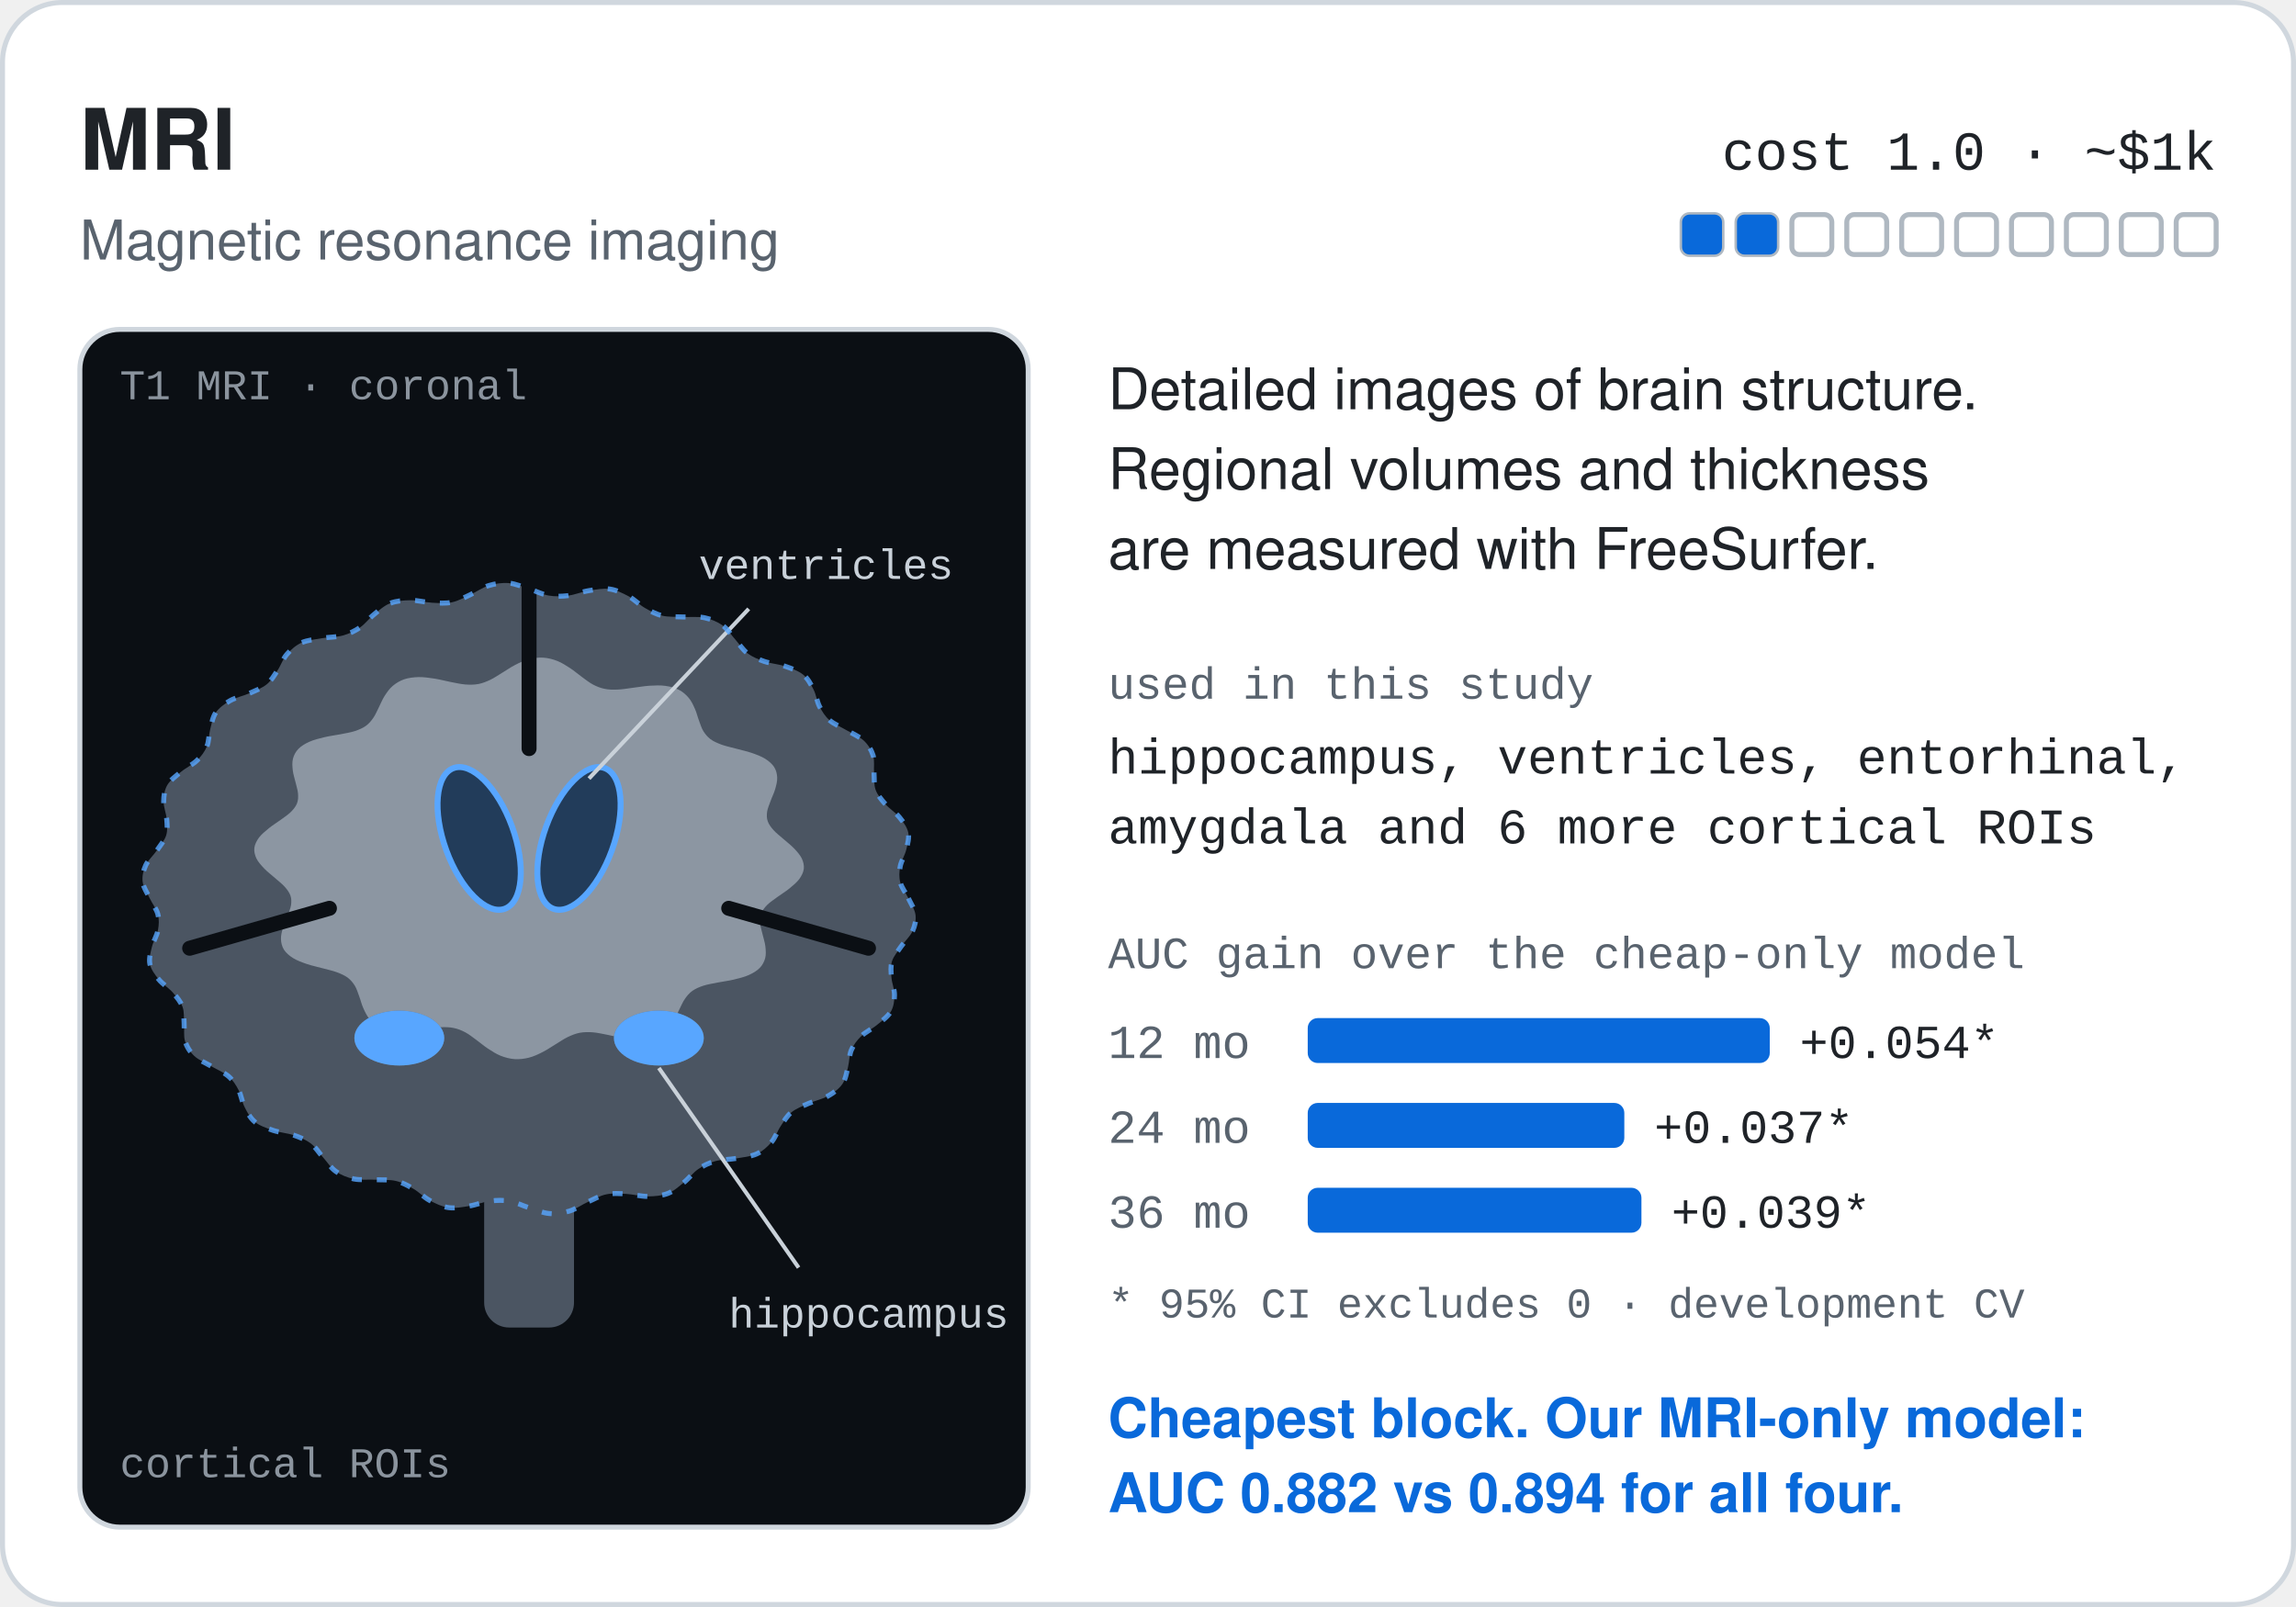
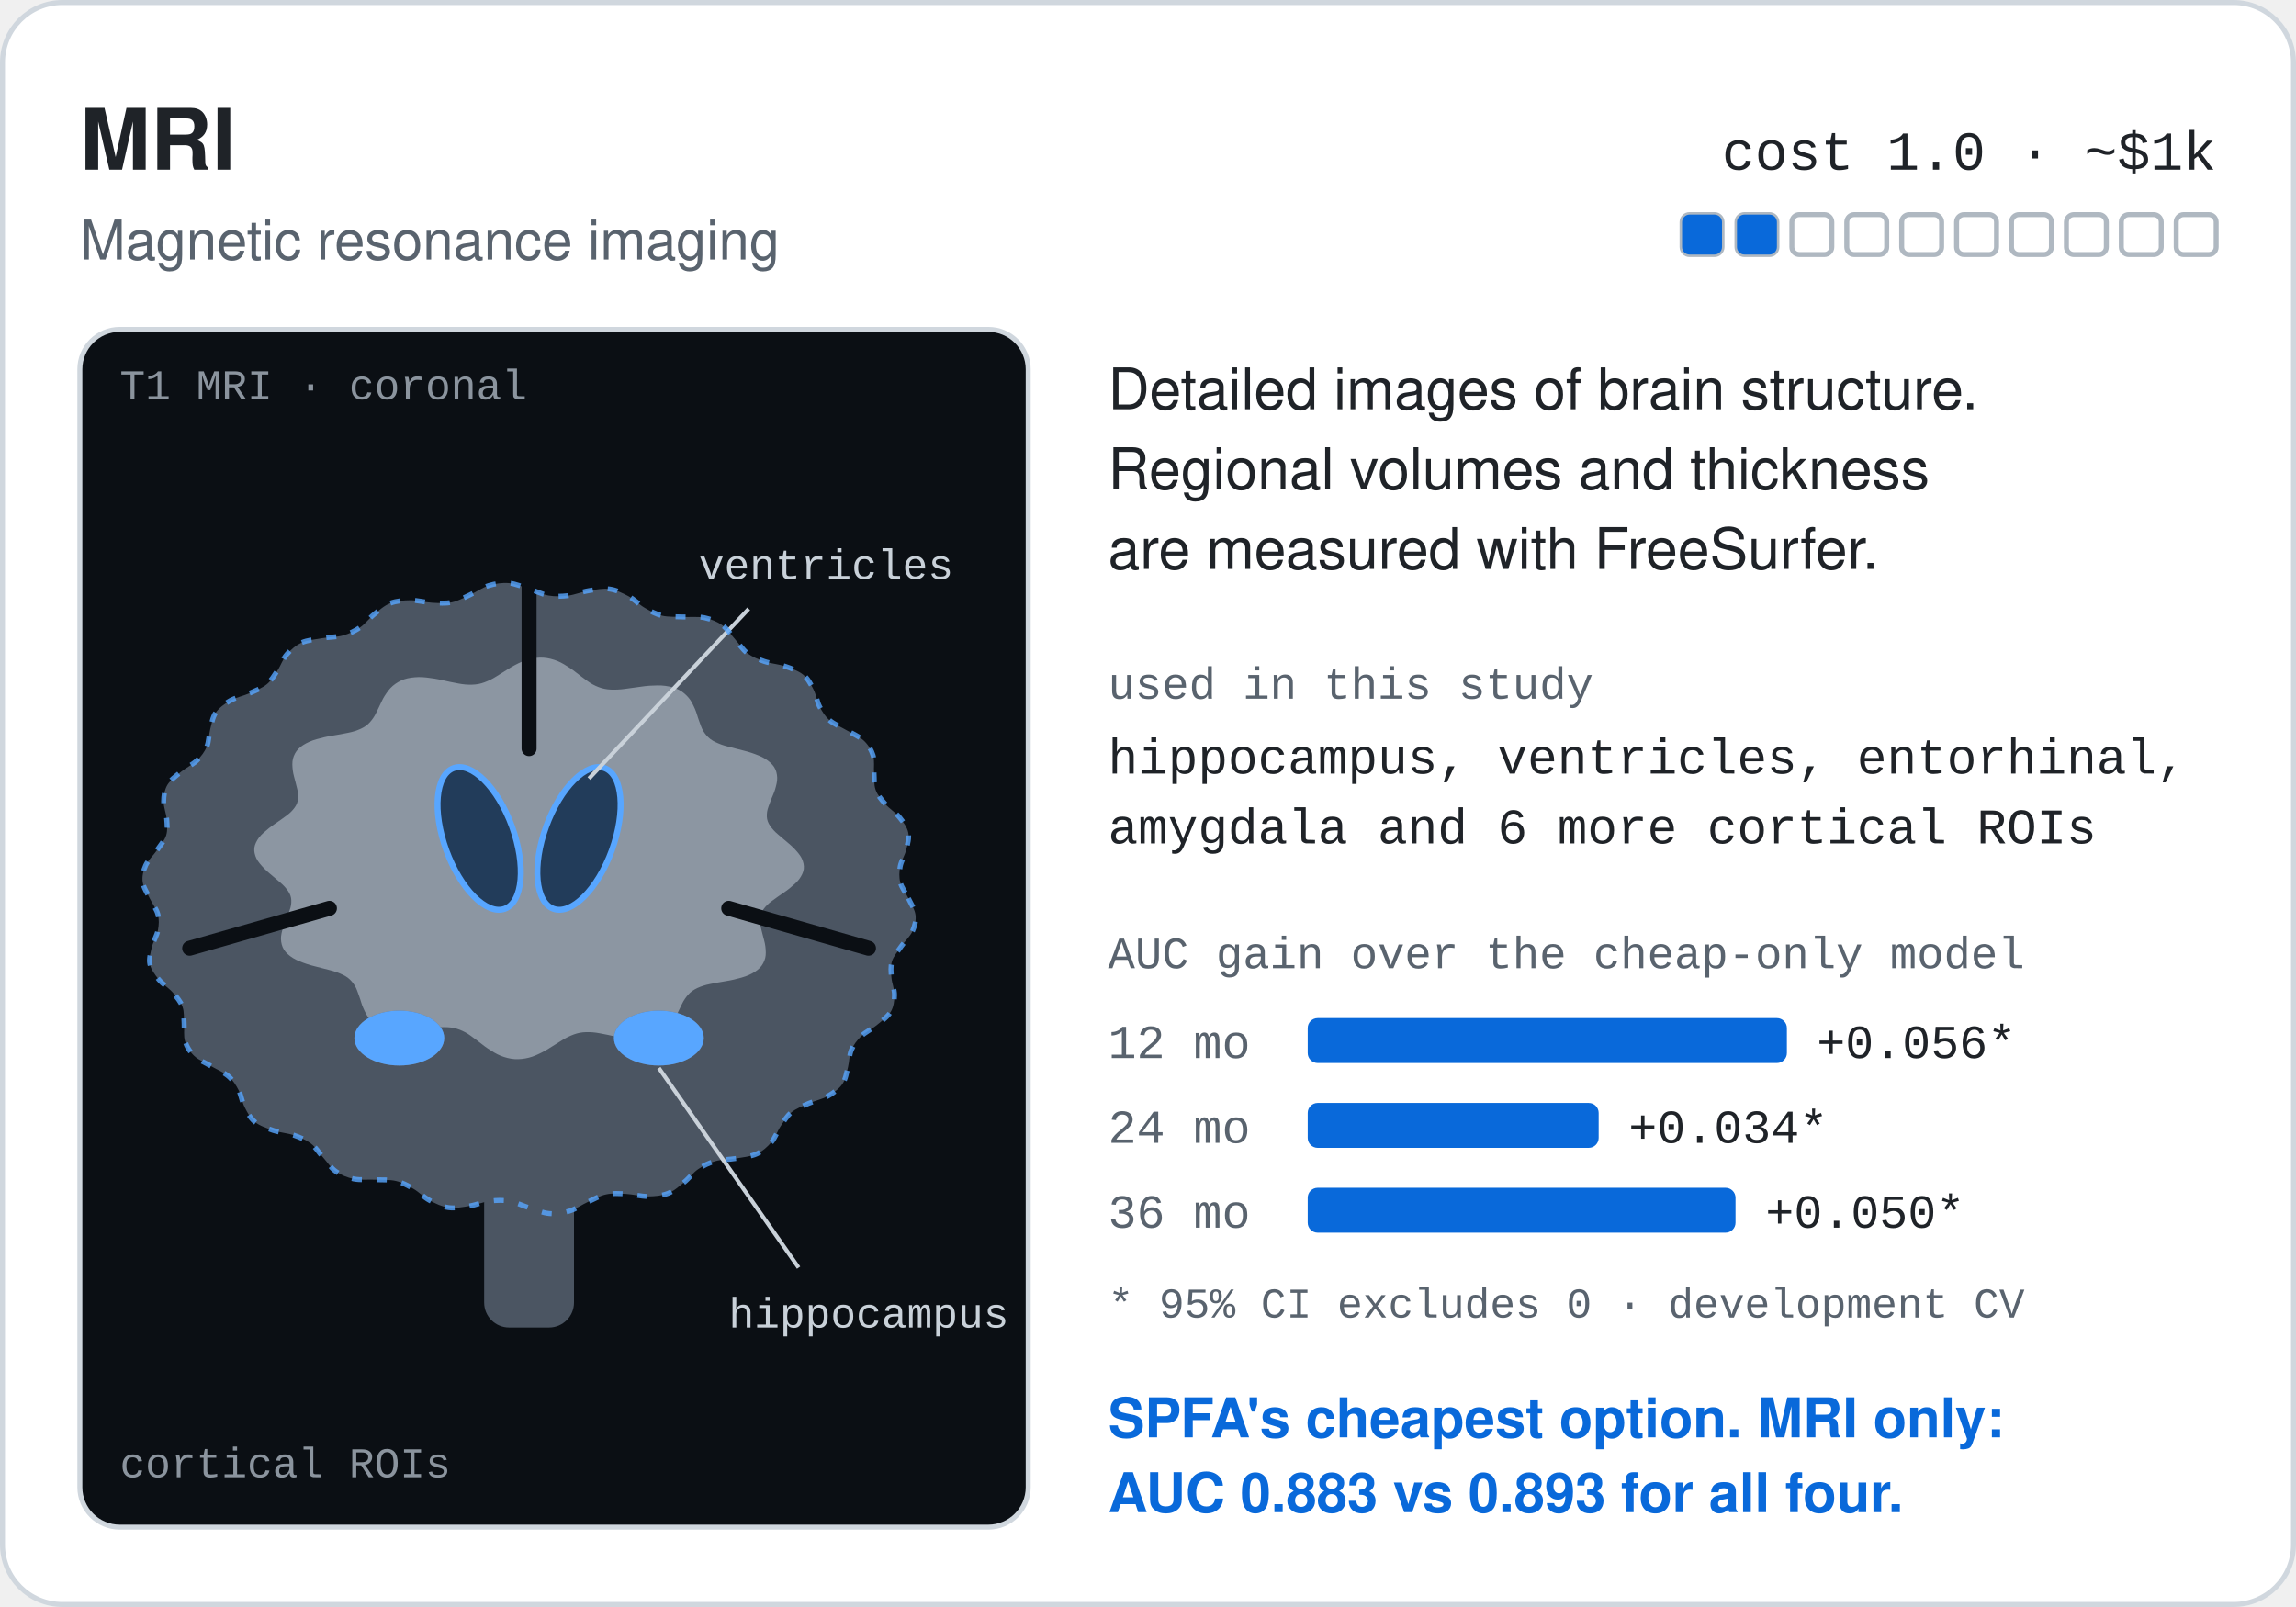
<svg xmlns="http://www.w3.org/2000/svg" width="460" height="322" viewBox="0 0 460 322" role="img" aria-labelledby="t d">
  <style>.s{font-family:-apple-system,BlinkMacSystemFont,"Segoe UI",Helvetica,Arial,sans-serif}.m{font-family:ui-monospace,SFMono-Regular,"SF Mono",Menlo,Consolas,"Liberation Mono",monospace}@media (prefers-reduced-motion:no-preference){@keyframes a0k{0%{opacity:0;transform:scale(.2)}3%{opacity:0;transform:scale(.2)}5%{opacity:1;transform:scale(1)}92%{opacity:1;transform:scale(1)}95%{opacity:0;transform:scale(1)}100%{opacity:0;transform:scale(.2)}}.a0{animation:a0k 10s cubic-bezier(.22,.8,.24,1) infinite;transform-box:fill-box;transform-origin:center}@keyframes a1k{0%{opacity:0;transform:scale(.2)}4.2%{opacity:0;transform:scale(.2)}6.2%{opacity:1;transform:scale(1)}92%{opacity:1;transform:scale(1)}95%{opacity:0;transform:scale(1)}100%{opacity:0;transform:scale(.2)}}.a1{animation:a1k 10s cubic-bezier(.22,.8,.24,1) infinite;transform-box:fill-box;transform-origin:center}@keyframes a2k{0%{opacity:1;transform:scaleY(1)}2%{opacity:1;transform:scaleY(1)}24%{opacity:1;transform:scaleY(0)}90%{opacity:1;transform:scaleY(0)}90.1%{opacity:0;transform:scaleY(1)}95%{opacity:1;transform:scaleY(1)}100%{opacity:1;transform:scaleY(1)}}.a2{animation:a2k 10s linear infinite;transform-box:fill-box;transform-origin:center bottom}@keyframes a3k{0%{opacity:0;transform:translateY(0)}2%{opacity:1;transform:translateY(0)}24%{opacity:1;transform:translateY(212px)}25%{opacity:0;transform:translateY(212px)}100%{opacity:0}}.a3{animation:a3k 10s linear infinite}@keyframes a4k{0%{opacity:0}30%{opacity:0}34%{opacity:1}92%{opacity:1}95%{opacity:0}100%{opacity:0}}.a4{animation:a4k 10s cubic-bezier(.22,.8,.24,1) infinite}@keyframes a5k{0%{opacity:0}36%{opacity:0}40%{opacity:1}92%{opacity:1}95%{opacity:0}100%{opacity:0}}.a5{animation:a5k 10s cubic-bezier(.22,.8,.24,1) infinite}@keyframes a6k{0%{opacity:0}42%{opacity:0}46%{opacity:1}92%{opacity:1}95%{opacity:0}100%{opacity:0}}.a6{animation:a6k 10s cubic-bezier(.22,.8,.24,1) infinite}@keyframes a7k{0%{transform:scaleX(0);opacity:1}18%{transform:scaleX(0);opacity:1}23%{transform:scaleX(1);opacity:1}92%{transform:scaleX(1);opacity:1}95%{transform:scaleX(1);opacity:0}100%{transform:scaleX(0);opacity:0}}.a7{animation:a7k 10s cubic-bezier(.22,.8,.24,1) infinite;transform-box:fill-box;transform-origin:left center}@keyframes a8k{0%{opacity:0}21%{opacity:0}24%{opacity:1}92%{opacity:1}95%{opacity:0}100%{opacity:0}}.a8{animation:a8k 10s cubic-bezier(.22,.8,.24,1) infinite}@keyframes a9k{0%{transform:scaleX(0);opacity:1}21%{transform:scaleX(0);opacity:1}26%{transform:scaleX(1);opacity:1}92%{transform:scaleX(1);opacity:1}95%{transform:scaleX(1);opacity:0}100%{transform:scaleX(0);opacity:0}}.a9{animation:a9k 10s cubic-bezier(.22,.8,.24,1) infinite;transform-box:fill-box;transform-origin:left center}@keyframes a10k{0%{opacity:0}24%{opacity:0}27%{opacity:1}92%{opacity:1}95%{opacity:0}100%{opacity:0}}.a10{animation:a10k 10s cubic-bezier(.22,.8,.24,1) infinite}@keyframes a11k{0%{transform:scaleX(0);opacity:1}24%{transform:scaleX(0);opacity:1}29%{transform:scaleX(1);opacity:1}92%{transform:scaleX(1);opacity:1}95%{transform:scaleX(1);opacity:0}100%{transform:scaleX(0);opacity:0}}.a11{animation:a11k 10s cubic-bezier(.22,.8,.24,1) infinite;transform-box:fill-box;transform-origin:left center}@keyframes a12k{0%{opacity:0}27%{opacity:0}30%{opacity:1}92%{opacity:1}95%{opacity:0}100%{opacity:0}}.a12{animation:a12k 10s cubic-bezier(.22,.8,.24,1) infinite}@keyframes a13k{0%{opacity:0}40%{opacity:0}43%{opacity:1}92%{opacity:1}95%{opacity:0}100%{opacity:0}}.a13{animation:a13k 10s cubic-bezier(.22,.8,.24,1) infinite}@keyframes flow{0%{opacity:0;transform:translateY(0)}10%{opacity:.9}90%{opacity:.9}100%{opacity:0;transform:translateY(130px)}}.flow{animation:flow 2.4s linear infinite}}</style>
  <rect x=".5" y=".5" width="459" height="321" rx="12" fill="#ffffff" stroke="#d0d7de" />
  <defs>
    <radialGradient id="warm">
      <stop offset="0" stop-color="#ffdf5d" stop-opacity=".95" />
      <stop offset=".6" stop-color="#f0883e" stop-opacity=".8" />
      <stop offset="1" stop-color="#da3633" stop-opacity=".35" />
    </radialGradient>
    <radialGradient id="cool">
      <stop offset="0" stop-color="#388bfd" stop-opacity=".95" />
      <stop offset="1" stop-color="#388bfd" stop-opacity="0" />
    </radialGradient>
    <clipPath id="vw">
      <rect x="16" y="66" width="190" height="240" rx="8" />
    </clipPath>
  </defs>
  <text x="16" y="34" class="s" font-size="17" fill="#1f2328" text-anchor="start" font-weight="600">MRI</text>
  <text x="16" y="52" class="s" font-size="11" fill="#59636e" text-anchor="start">Magnetic resonance imaging</text>
  <text x="444" y="34" class="m" font-size="11" fill="#1f2328" text-anchor="end">cost 1.0 · ~$1k</text>
  <rect x="337" y="43" width="8" height="8" rx="1.5" fill="none" stroke="#afb8c1" />
  <rect class="a0" x="337" y="43" width="8" height="8" rx="1.5" fill="#0969da" />
  <rect x="348" y="43" width="8" height="8" rx="1.5" fill="none" stroke="#afb8c1" />
  <rect class="a1" x="348" y="43" width="8" height="8" rx="1.5" fill="#0969da" />
  <rect x="359" y="43" width="8" height="8" rx="1.5" fill="none" stroke="#afb8c1" />
  <rect x="370" y="43" width="8" height="8" rx="1.5" fill="none" stroke="#afb8c1" />
  <rect x="381" y="43" width="8" height="8" rx="1.5" fill="none" stroke="#afb8c1" />
  <rect x="392" y="43" width="8" height="8" rx="1.5" fill="none" stroke="#afb8c1" />
  <rect x="403" y="43" width="8" height="8" rx="1.5" fill="none" stroke="#afb8c1" />
  <rect x="414" y="43" width="8" height="8" rx="1.5" fill="none" stroke="#afb8c1" />
  <rect x="425" y="43" width="8" height="8" rx="1.5" fill="none" stroke="#afb8c1" />
  <rect x="436" y="43" width="8" height="8" rx="1.5" fill="none" stroke="#afb8c1" />
  <rect x="16" y="66" width="190" height="240" rx="8" fill="#0b0f14" stroke="#d0d7de" />
  <g clip-path="url(#vw)">
    <text x="24" y="80" class="m" font-size="8.5" fill="#8b949e" text-anchor="start">T1 MRI · coronal</text>
    <path d="M182 180C182.51 181.08 183.28 182.21 183.42 183.31C183.56 184.41 183.3 185.53 182.82 186.59C182.34 187.64 181.24 188.63 180.55 189.63C179.87 190.64 179.04 191.57 178.71 192.61C178.39 193.65 178.52 194.74 178.6 195.87C178.69 197 179.24 198.27 179.21 199.41C179.19 200.54 179.06 201.71 178.48 202.7C177.9 203.68 176.74 204.51 175.75 205.33C174.75 206.16 173.38 206.8 172.51 207.65C171.65 208.49 171 209.38 170.56 210.41C170.13 211.44 170.18 212.71 169.89 213.85C169.59 214.98 169.43 216.25 168.77 217.21C168.11 218.16 167.07 218.94 165.93 219.59C164.8 220.24 163.2 220.57 161.97 221.11C160.74 221.66 159.49 222.12 158.56 222.88C157.63 223.63 157.07 224.66 156.4 225.66C155.73 226.67 155.33 227.97 154.53 228.89C153.73 229.82 152.78 230.67 151.61 231.21C150.43 231.75 148.88 231.87 147.49 232.12C146.1 232.36 144.54 232.31 143.28 232.67C142.01 233.03 140.93 233.55 139.89 234.26C138.85 234.96 138.06 236.09 137.05 236.9C136.04 237.71 135.03 238.66 133.82 239.13C132.61 239.6 131.18 239.71 129.79 239.73C128.39 239.74 126.84 239.3 125.45 239.23C124.06 239.16 122.73 239.05 121.46 239.32C120.18 239.58 119.04 240.26 117.81 240.82C116.58 241.38 115.37 242.28 114.07 242.67C112.78 243.06 111.4 243.27 110.06 243.16C108.71 243.05 107.33 242.41 106 242C104.67 241.59 103.4 240.9 102.1 240.67C100.8 240.45 99.53 240.49 98.19 240.65C96.84 240.82 95.42 241.43 94.03 241.65C92.64 241.87 91.17 242.16 89.85 241.97C88.53 241.79 87.29 241.17 86.11 240.55C84.94 239.92 83.95 238.85 82.82 238.2C81.69 237.55 80.61 236.94 79.35 236.64C78.09 236.33 76.64 236.45 75.23 236.38C73.82 236.31 72.21 236.5 70.88 236.23C69.56 235.95 68.31 235.44 67.28 234.72C66.25 233.99 65.54 232.81 64.7 231.88C63.87 230.94 63.23 229.84 62.26 229.11C61.29 228.38 60.14 227.91 58.88 227.47C57.61 227.04 55.99 226.93 54.69 226.49C53.39 226.04 52.02 225.58 51.08 224.81C50.13 224.03 49.56 222.92 49.02 221.86C48.47 220.8 48.34 219.47 47.81 218.44C47.27 217.41 46.7 216.47 45.8 215.68C44.9 214.89 43.55 214.37 42.41 213.69C41.26 213.01 39.82 212.43 38.93 211.59C38.04 210.75 37.42 209.73 37.08 208.65C36.74 207.57 36.97 206.25 36.89 205.1C36.8 203.95 36.95 202.77 36.57 201.74C36.2 200.71 35.45 199.83 34.65 198.91C33.86 197.99 32.55 197.18 31.78 196.22C31.01 195.27 30.26 194.25 30.03 193.17C29.81 192.1 30.16 190.9 30.43 189.76C30.7 188.63 31.45 187.47 31.65 186.37C31.85 185.28 31.9 184.24 31.63 183.18C31.35 182.12 30.51 181.08 30 180C29.49 178.92 28.72 177.79 28.58 176.69C28.44 175.59 28.7 174.47 29.18 173.41C29.66 172.36 30.76 171.37 31.45 170.37C32.13 169.36 32.96 168.43 33.29 167.39C33.61 166.35 33.48 165.26 33.4 164.13C33.31 163 32.76 161.73 32.79 160.59C32.81 159.46 32.94 158.29 33.52 157.3C34.1 156.32 35.26 155.49 36.25 154.67C37.25 153.84 38.62 153.2 39.49 152.35C40.35 151.51 41 150.62 41.44 149.59C41.87 148.56 41.82 147.29 42.11 146.15C42.41 145.02 42.57 143.75 43.23 142.79C43.89 141.84 44.93 141.06 46.07 140.41C47.2 139.76 48.8 139.43 50.03 138.89C51.26 138.34 52.51 137.88 53.44 137.12C54.37 136.37 54.93 135.34 55.6 134.34C56.27 133.33 56.67 132.03 57.47 131.11C58.27 130.18 59.22 129.33 60.39 128.79C61.57 128.25 63.12 128.13 64.51 127.88C65.9 127.64 67.46 127.69 68.72 127.33C69.99 126.97 71.07 126.45 72.11 125.74C73.15 125.04 73.94 123.91 74.95 123.1C75.96 122.29 76.97 121.34 78.18 120.87C79.39 120.4 80.82 120.29 82.21 120.27C83.61 120.26 85.16 120.7 86.55 120.77C87.94 120.84 89.27 120.95 90.54 120.68C91.82 120.42 92.96 119.74 94.19 119.18C95.42 118.62 96.63 117.72 97.93 117.33C99.22 116.94 100.6 116.73 101.94 116.84C103.29 116.95 104.67 117.59 106 118C107.33 118.41 108.6 119.1 109.9 119.33C111.2 119.55 112.47 119.51 113.81 119.35C115.16 119.18 116.58 118.57 117.97 118.35C119.36 118.13 120.83 117.84 122.15 118.03C123.47 118.21 124.71 118.83 125.89 119.45C127.06 120.08 128.05 121.15 129.18 121.8C130.31 122.45 131.39 123.06 132.65 123.36C133.91 123.67 135.36 123.55 136.77 123.62C138.18 123.69 139.79 123.5 141.12 123.77C142.44 124.05 143.69 124.56 144.72 125.28C145.75 126.01 146.46 127.19 147.3 128.12C148.13 129.06 148.77 130.16 149.74 130.89C150.71 131.62 151.86 132.09 153.12 132.53C154.39 132.96 156.01 133.07 157.31 133.51C158.61 133.96 159.98 134.42 160.92 135.19C161.87 135.97 162.44 137.08 162.98 138.14C163.53 139.2 163.66 140.53 164.19 141.56C164.73 142.59 165.3 143.53 166.2 144.32C167.1 145.11 168.45 145.63 169.59 146.31C170.74 146.99 172.18 147.57 173.07 148.41C173.96 149.25 174.58 150.27 174.92 151.35C175.26 152.43 175.03 153.75 175.11 154.9C175.2 156.05 175.05 157.23 175.43 158.26C175.8 159.29 176.55 160.17 177.35 161.09C178.14 162.01 179.45 162.82 180.22 163.78C180.99 164.73 181.74 165.75 181.97 166.83C182.19 167.9 181.84 169.1 181.57 170.24C181.3 171.37 180.55 172.53 180.35 173.63C180.15 174.72 180.1 175.76 180.37 176.82C180.65 177.88 181.49 178.92 182 180Z" fill="#4b5562" />
    <path d="M160.63 172C160.96 172.69 161.12 173.42 161.04 174.11C160.95 174.8 160.6 175.5 160.12 176.16C159.63 176.81 158.87 177.44 158.14 178.04C157.42 178.63 156.5 179.18 155.76 179.73C155.01 180.28 154.24 180.79 153.69 181.34C153.15 181.89 152.73 182.43 152.49 183.04C152.26 183.65 152.24 184.29 152.29 184.99C152.34 185.68 152.61 186.45 152.78 187.22C152.96 187.99 153.25 188.84 153.34 189.63C153.43 190.42 153.49 191.24 153.31 191.96C153.12 192.68 152.77 193.37 152.22 193.94C151.68 194.5 150.89 194.98 150.02 195.37C149.16 195.76 148.06 196.03 147.03 196.28C145.99 196.53 144.82 196.67 143.8 196.87C142.78 197.08 141.76 197.23 140.91 197.51C140.06 197.79 139.33 198.11 138.71 198.55C138.09 198.99 137.64 199.54 137.21 200.16C136.77 200.78 136.48 201.54 136.1 202.27C135.72 203.01 135.4 203.85 134.94 204.56C134.47 205.28 133.97 206.02 133.31 206.57C132.66 207.12 131.88 207.59 131.02 207.89C130.16 208.18 129.15 208.3 128.13 208.33C127.12 208.35 125.99 208.18 124.92 208.02C123.85 207.85 122.74 207.55 121.72 207.35C120.7 207.16 119.7 206.92 118.78 206.85C117.85 206.78 117 206.79 116.16 206.94C115.33 207.1 114.56 207.41 113.76 207.79C112.96 208.17 112.18 208.72 111.35 209.22C110.52 209.71 109.67 210.32 108.78 210.77C107.89 211.23 106.94 211.68 106 211.92C105.06 212.16 104.06 212.28 103.12 212.22C102.17 212.16 101.21 211.9 100.31 211.55C99.42 211.19 98.56 210.63 97.74 210.1C96.93 209.57 96.18 208.9 95.42 208.36C94.67 207.82 93.98 207.25 93.22 206.85C92.47 206.45 91.73 206.15 90.89 205.98C90.06 205.8 89.18 205.79 88.23 205.83C87.28 205.86 86.23 206.06 85.17 206.19C84.11 206.31 82.96 206.53 81.88 206.6C80.8 206.66 79.67 206.71 78.69 206.57C77.7 206.43 76.76 206.18 75.98 205.78C75.2 205.38 74.55 204.8 74.02 204.17C73.48 203.54 73.12 202.74 72.78 201.98C72.43 201.22 72.25 200.37 71.96 199.62C71.68 198.88 71.47 198.13 71.09 197.51C70.7 196.89 70.27 196.36 69.67 195.9C69.07 195.45 68.31 195.12 67.46 194.8C66.61 194.49 65.58 194.27 64.57 194C63.57 193.72 62.42 193.49 61.44 193.15C60.46 192.81 59.45 192.44 58.69 191.96C57.94 191.48 57.29 190.92 56.89 190.29C56.49 189.65 56.32 188.92 56.29 188.17C56.26 187.43 56.49 186.61 56.71 185.83C56.94 185.04 57.36 184.23 57.62 183.49C57.89 182.74 58.21 182.02 58.31 181.34C58.4 180.66 58.4 180.04 58.18 179.43C57.97 178.82 57.54 178.25 57.03 177.67C56.51 177.08 55.75 176.52 55.07 175.91C54.39 175.31 53.56 174.68 52.94 174.03C52.32 173.38 51.7 172.69 51.37 172C51.04 171.31 50.88 170.58 50.96 169.89C51.05 169.2 51.4 168.5 51.88 167.84C52.37 167.19 53.13 166.56 53.86 165.96C54.58 165.37 55.5 164.82 56.24 164.27C56.99 163.72 57.76 163.21 58.31 162.66C58.85 162.11 59.27 161.57 59.51 160.96C59.74 160.35 59.76 159.71 59.71 159.01C59.66 158.32 59.39 157.55 59.22 156.78C59.04 156.01 58.75 155.16 58.66 154.37C58.57 153.58 58.51 152.76 58.69 152.04C58.88 151.32 59.23 150.63 59.78 150.06C60.32 149.5 61.11 149.02 61.98 148.63C62.84 148.24 63.94 147.97 64.97 147.72C66.01 147.47 67.18 147.33 68.2 147.13C69.22 146.92 70.24 146.77 71.09 146.49C71.94 146.21 72.67 145.89 73.29 145.45C73.91 145.01 74.36 144.46 74.79 143.84C75.23 143.22 75.52 142.46 75.9 141.73C76.28 140.99 76.6 140.15 77.06 139.44C77.53 138.72 78.03 137.98 78.69 137.43C79.34 136.88 80.12 136.41 80.98 136.11C81.84 135.82 82.85 135.7 83.87 135.67C84.88 135.65 86.01 135.82 87.08 135.98C88.15 136.15 89.26 136.45 90.28 136.65C91.3 136.84 92.3 137.08 93.22 137.15C94.15 137.22 95 137.21 95.84 137.06C96.67 136.9 97.44 136.59 98.24 136.21C99.04 135.83 99.82 135.28 100.65 134.78C101.48 134.29 102.33 133.68 103.22 133.23C104.11 132.77 105.06 132.32 106 132.08C106.94 131.84 107.94 131.72 108.88 131.78C109.83 131.84 110.79 132.1 111.69 132.45C112.58 132.81 113.44 133.37 114.26 133.9C115.07 134.43 115.82 135.1 116.58 135.64C117.33 136.18 118.02 136.75 118.78 137.15C119.53 137.55 120.27 137.85 121.11 138.02C121.94 138.2 122.82 138.21 123.77 138.17C124.72 138.14 125.77 137.94 126.83 137.81C127.89 137.69 129.04 137.47 130.12 137.4C131.2 137.34 132.33 137.29 133.31 137.43C134.3 137.57 135.24 137.82 136.02 138.22C136.8 138.62 137.45 139.2 137.98 139.83C138.52 140.46 138.88 141.26 139.22 142.02C139.57 142.78 139.75 143.63 140.04 144.38C140.32 145.12 140.53 145.87 140.91 146.49C141.3 147.11 141.73 147.64 142.33 148.1C142.93 148.55 143.69 148.88 144.54 149.2C145.39 149.51 146.42 149.73 147.43 150C148.43 150.28 149.58 150.51 150.56 150.85C151.54 151.19 152.55 151.56 153.31 152.04C154.06 152.52 154.71 153.08 155.11 153.71C155.51 154.35 155.68 155.08 155.71 155.83C155.74 156.57 155.51 157.39 155.29 158.17C155.06 158.96 154.64 159.77 154.38 160.51C154.11 161.26 153.79 161.98 153.69 162.66C153.6 163.34 153.6 163.96 153.82 164.57C154.03 165.18 154.46 165.75 154.97 166.33C155.49 166.92 156.25 167.48 156.93 168.09C157.61 168.69 158.44 169.32 159.06 169.97C159.68 170.62 160.3 171.31 160.63 172Z" fill="#8c96a2" />
    <path d="M106 117V150M38 190L66 182M174 190L146 182" stroke="#0b0f14" stroke-width="3" stroke-linecap="round" />
    <ellipse cx="96" cy="168" rx="7" ry="15" transform="rotate(-20 96 168)" fill="#0b0f14" />
    <ellipse cx="116" cy="168" rx="7" ry="15" transform="rotate(20 116 168)" fill="#0b0f14" />
    <ellipse cx="80" cy="208" rx="9" ry="5.5" fill="#6b7480" />
    <ellipse cx="132" cy="208" rx="9" ry="5.5" fill="#6b7480" />
    <rect x="97" y="236" width="18" height="30" rx="5" fill="#4b5562" />
    <rect class="a2" x="18" y="88" width="186" height="212" fill="#0b0f14" opacity="0" />
    <rect class="a3" x="22" y="88" width="178" height="1.5" fill="#58a6ff" opacity="0" />
    <g class="a4">
      <ellipse cx="80" cy="208" rx="9" ry="5.5" fill="#58a6ff" />
      <ellipse cx="132" cy="208" rx="9" ry="5.5" fill="#58a6ff" />
      <path d="M132 214L160 254" stroke="#c9d1d9" stroke-width=".8" />
      <text x="146" y="266" class="m" font-size="8.5" fill="#c9d1d9" text-anchor="start">hippocampus</text>
    </g>
    <g class="a5">
      <ellipse cx="96" cy="168" rx="7" ry="15" transform="rotate(-20 96 168)" fill="#58a6ff" fill-opacity=".3" stroke="#58a6ff" stroke-width="1.2" />
      <ellipse cx="116" cy="168" rx="7" ry="15" transform="rotate(20 116 168)" fill="#58a6ff" fill-opacity=".3" stroke="#58a6ff" stroke-width="1.2" />
      <path d="M118 156L150 122" stroke="#c9d1d9" stroke-width=".8" />
      <text x="140" y="116" class="m" font-size="8.5" fill="#c9d1d9" text-anchor="start">ventricles</text>
    </g>
    <g class="a6">
      <path d="M182 180C182.51 181.08 183.28 182.21 183.42 183.31C183.56 184.41 183.3 185.53 182.82 186.59C182.34 187.64 181.24 188.63 180.55 189.63C179.87 190.64 179.04 191.57 178.71 192.61C178.39 193.65 178.52 194.74 178.6 195.87C178.69 197 179.24 198.27 179.21 199.41C179.19 200.54 179.06 201.71 178.48 202.7C177.9 203.68 176.74 204.51 175.75 205.33C174.75 206.16 173.38 206.8 172.51 207.65C171.65 208.49 171 209.38 170.56 210.41C170.13 211.44 170.18 212.71 169.89 213.85C169.59 214.98 169.43 216.25 168.77 217.21C168.11 218.16 167.07 218.94 165.93 219.59C164.8 220.24 163.2 220.57 161.97 221.11C160.74 221.66 159.49 222.12 158.56 222.88C157.63 223.63 157.07 224.66 156.4 225.66C155.73 226.67 155.33 227.97 154.53 228.89C153.73 229.82 152.78 230.67 151.61 231.21C150.43 231.75 148.88 231.87 147.49 232.12C146.1 232.36 144.54 232.31 143.28 232.67C142.01 233.03 140.93 233.55 139.89 234.26C138.85 234.96 138.06 236.09 137.05 236.9C136.04 237.71 135.03 238.66 133.82 239.13C132.61 239.6 131.18 239.71 129.79 239.73C128.39 239.74 126.84 239.3 125.45 239.23C124.06 239.16 122.73 239.05 121.46 239.32C120.18 239.58 119.04 240.26 117.81 240.82C116.58 241.38 115.37 242.28 114.07 242.67C112.78 243.06 111.4 243.27 110.06 243.16C108.71 243.05 107.33 242.41 106 242C104.67 241.59 103.4 240.9 102.1 240.67C100.8 240.45 99.53 240.49 98.19 240.65C96.84 240.82 95.42 241.43 94.03 241.65C92.64 241.87 91.17 242.16 89.85 241.97C88.53 241.79 87.29 241.17 86.11 240.55C84.94 239.92 83.95 238.85 82.82 238.2C81.69 237.55 80.61 236.94 79.35 236.64C78.09 236.33 76.64 236.45 75.23 236.38C73.82 236.31 72.21 236.5 70.88 236.23C69.56 235.95 68.31 235.44 67.28 234.72C66.25 233.99 65.54 232.81 64.7 231.88C63.87 230.94 63.23 229.84 62.26 229.11C61.29 228.38 60.14 227.91 58.88 227.47C57.61 227.04 55.99 226.93 54.69 226.49C53.39 226.04 52.02 225.58 51.08 224.81C50.13 224.03 49.56 222.92 49.02 221.86C48.47 220.8 48.34 219.47 47.81 218.44C47.27 217.41 46.7 216.47 45.8 215.68C44.9 214.89 43.55 214.37 42.41 213.69C41.26 213.01 39.82 212.43 38.93 211.59C38.04 210.75 37.42 209.73 37.08 208.65C36.74 207.57 36.97 206.25 36.89 205.1C36.8 203.95 36.95 202.77 36.57 201.74C36.2 200.71 35.45 199.83 34.65 198.91C33.86 197.99 32.55 197.18 31.78 196.22C31.01 195.27 30.26 194.25 30.03 193.17C29.81 192.1 30.16 190.9 30.43 189.76C30.7 188.63 31.45 187.47 31.65 186.37C31.85 185.28 31.9 184.24 31.63 183.18C31.35 182.12 30.51 181.08 30 180C29.49 178.92 28.72 177.79 28.58 176.69C28.44 175.59 28.7 174.47 29.18 173.41C29.66 172.36 30.76 171.37 31.45 170.37C32.13 169.36 32.96 168.43 33.29 167.39C33.61 166.35 33.48 165.26 33.4 164.13C33.31 163 32.76 161.73 32.79 160.59C32.81 159.46 32.94 158.29 33.52 157.3C34.1 156.32 35.26 155.49 36.25 154.67C37.25 153.84 38.62 153.2 39.49 152.35C40.35 151.51 41 150.62 41.44 149.59C41.87 148.56 41.82 147.29 42.11 146.15C42.41 145.02 42.57 143.75 43.23 142.79C43.89 141.84 44.93 141.06 46.07 140.41C47.2 139.76 48.8 139.43 50.03 138.89C51.26 138.34 52.51 137.88 53.44 137.12C54.37 136.37 54.93 135.34 55.6 134.34C56.27 133.33 56.67 132.03 57.47 131.11C58.27 130.18 59.22 129.33 60.39 128.79C61.57 128.25 63.12 128.13 64.51 127.88C65.9 127.64 67.46 127.69 68.72 127.33C69.99 126.97 71.07 126.45 72.11 125.74C73.15 125.04 73.94 123.91 74.95 123.1C75.96 122.29 76.97 121.34 78.18 120.87C79.39 120.4 80.82 120.29 82.21 120.27C83.61 120.26 85.16 120.7 86.55 120.77C87.94 120.84 89.27 120.95 90.54 120.68C91.82 120.42 92.96 119.74 94.19 119.18C95.42 118.62 96.63 117.72 97.93 117.33C99.22 116.94 100.6 116.73 101.94 116.84C103.29 116.95 104.67 117.59 106 118C107.33 118.41 108.6 119.1 109.9 119.33C111.2 119.55 112.47 119.51 113.81 119.35C115.16 119.18 116.58 118.57 117.97 118.35C119.36 118.13 120.83 117.84 122.15 118.03C123.47 118.21 124.71 118.83 125.89 119.45C127.06 120.08 128.05 121.15 129.18 121.8C130.31 122.45 131.39 123.06 132.65 123.36C133.91 123.67 135.36 123.55 136.77 123.62C138.18 123.69 139.79 123.5 141.12 123.77C142.44 124.05 143.69 124.56 144.72 125.28C145.75 126.01 146.46 127.19 147.3 128.12C148.13 129.06 148.77 130.16 149.74 130.89C150.71 131.62 151.86 132.09 153.12 132.53C154.39 132.96 156.01 133.07 157.31 133.51C158.61 133.96 159.98 134.42 160.92 135.19C161.87 135.97 162.44 137.08 162.98 138.14C163.53 139.2 163.66 140.53 164.19 141.56C164.73 142.59 165.3 143.53 166.2 144.32C167.1 145.11 168.45 145.63 169.59 146.31C170.74 146.99 172.18 147.57 173.07 148.41C173.96 149.25 174.58 150.27 174.92 151.35C175.26 152.43 175.03 153.75 175.11 154.9C175.2 156.05 175.05 157.23 175.43 158.26C175.8 159.29 176.55 160.17 177.35 161.09C178.14 162.01 179.45 162.82 180.22 163.78C180.99 164.73 181.74 165.75 181.97 166.83C182.19 167.9 181.84 169.1 181.57 170.24C181.3 171.37 180.55 172.53 180.35 173.63C180.15 174.72 180.1 175.76 180.37 176.82C180.65 177.88 181.49 178.92 182 180Z" fill="none" stroke="#58a6ff" stroke-width="1" stroke-dasharray="2 3" opacity=".8" />
      <text x="24" y="296" class="m" font-size="8.5" fill="#8b949e" text-anchor="start">cortical ROIs</text>
    </g>
  </g>
  <text x="222" y="82" class="s" font-size="11.5" fill="#1f2328" text-anchor="start">Detailed images of brain structure.</text>
  <text x="222" y="98" class="s" font-size="11.5" fill="#1f2328" text-anchor="start">Regional volumes and thickness</text>
  <text x="222" y="114" class="s" font-size="11.5" fill="#1f2328" text-anchor="start">are measured with FreeSurfer.</text>
  <text x="222" y="140" class="m" font-size="9" fill="#59636e" text-anchor="start">used in this study</text>
  <text x="222" y="155" class="m" font-size="10" fill="#1f2328" text-anchor="start">hippocampus, ventricles, entorhinal,</text>
  <text x="222" y="169" class="m" font-size="10" fill="#1f2328" text-anchor="start">amygdala and 6 more cortical ROIs</text>
  <text x="222" y="194" class="m" font-size="9" fill="#59636e" text-anchor="start">AUC gain over the cheap-only model</text>
  <text x="222" y="212" class="m" font-size="9.5" fill="#59636e" text-anchor="start">12 mo</text>
-   <rect class="a7" x="262" y="204" width="92.57" height="9" rx="2" fill="#0969da" />
+   <rect class="a7" x="262" y="204" width="96" height="9" rx="2" fill="#0969da" />
  <g class="a8">
-     <text x="360.57" y="212" class="m" font-size="9.5" fill="#1f2328" text-anchor="start">+0.054*</text>
+     <text x="364" y="212" class="m" font-size="9.5" fill="#1f2328" text-anchor="start">+0.056*</text>
  </g>
  <text x="222" y="229" class="m" font-size="9.5" fill="#59636e" text-anchor="start">24 mo</text>
-   <rect class="a9" x="262" y="221" width="63.43" height="9" rx="2" fill="#0969da" />
+   <rect class="a9" x="262" y="221" width="58.29" height="9" rx="2" fill="#0969da" />
  <g class="a10">
-     <text x="331.43" y="229" class="m" font-size="9.5" fill="#1f2328" text-anchor="start">+0.037*</text>
+     <text x="326.29" y="229" class="m" font-size="9.5" fill="#1f2328" text-anchor="start">+0.034*</text>
  </g>
  <text x="222" y="246" class="m" font-size="9.5" fill="#59636e" text-anchor="start">36 mo</text>
-   <rect class="a11" x="262" y="238" width="66.86" height="9" rx="2" fill="#0969da" />
+   <rect class="a11" x="262" y="238" width="85.71" height="9" rx="2" fill="#0969da" />
  <g class="a12">
-     <text x="334.86" y="246" class="m" font-size="9.5" fill="#1f2328" text-anchor="start">+0.039*</text>
+     <text x="353.71" y="246" class="m" font-size="9.5" fill="#1f2328" text-anchor="start">+0.050*</text>
  </g>
  <text x="222" y="264" class="m" font-size="8.5" fill="#59636e" text-anchor="start">* 95% CI excludes 0 · development CV</text>
  <g class="a13">
-     <text x="222" y="288" class="s" font-size="11" fill="#0969da" text-anchor="start" font-weight="600">Cheapest block. Our MRI-only model:</text>
-     <text x="222" y="303" class="s" font-size="11" fill="#0969da" text-anchor="start" font-weight="600">AUC 0.882 vs 0.894 for all four.</text>
+     <text x="222" y="288" class="s" font-size="11" fill="#0969da" text-anchor="start" font-weight="600">SPFA's cheapest option. MRI only:</text>
+     <text x="222" y="303" class="s" font-size="11" fill="#0969da" text-anchor="start" font-weight="600">AUC 0.883 vs 0.893 for all four.</text>
  </g>
</svg>
